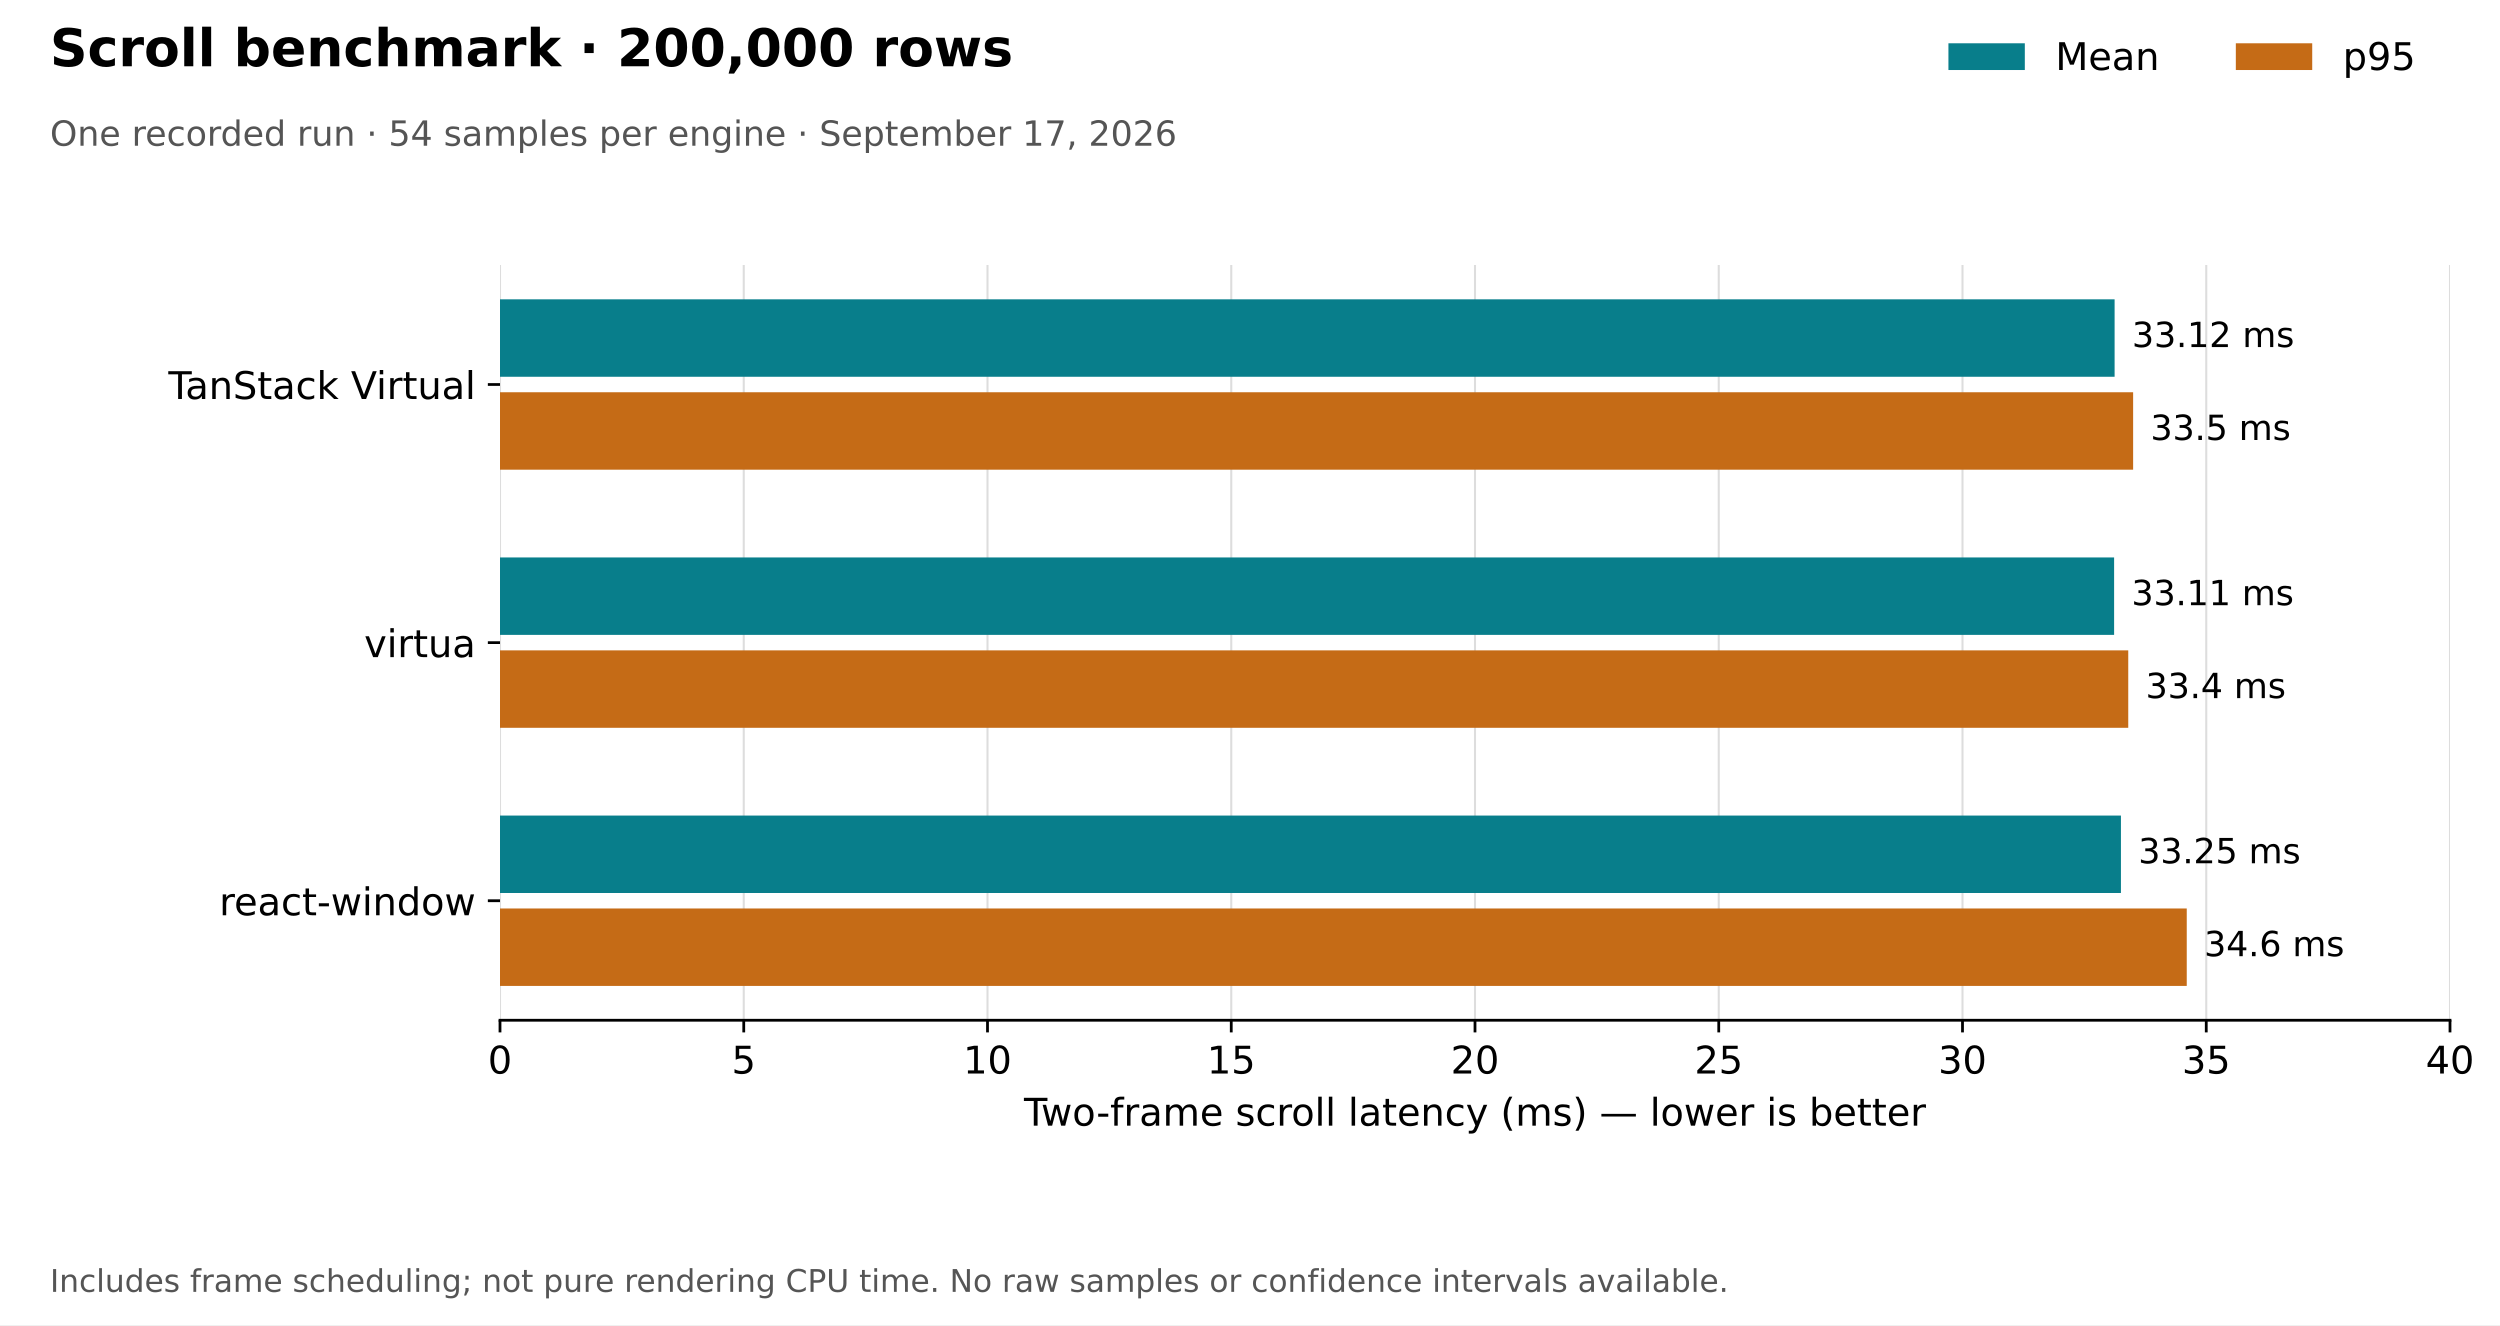
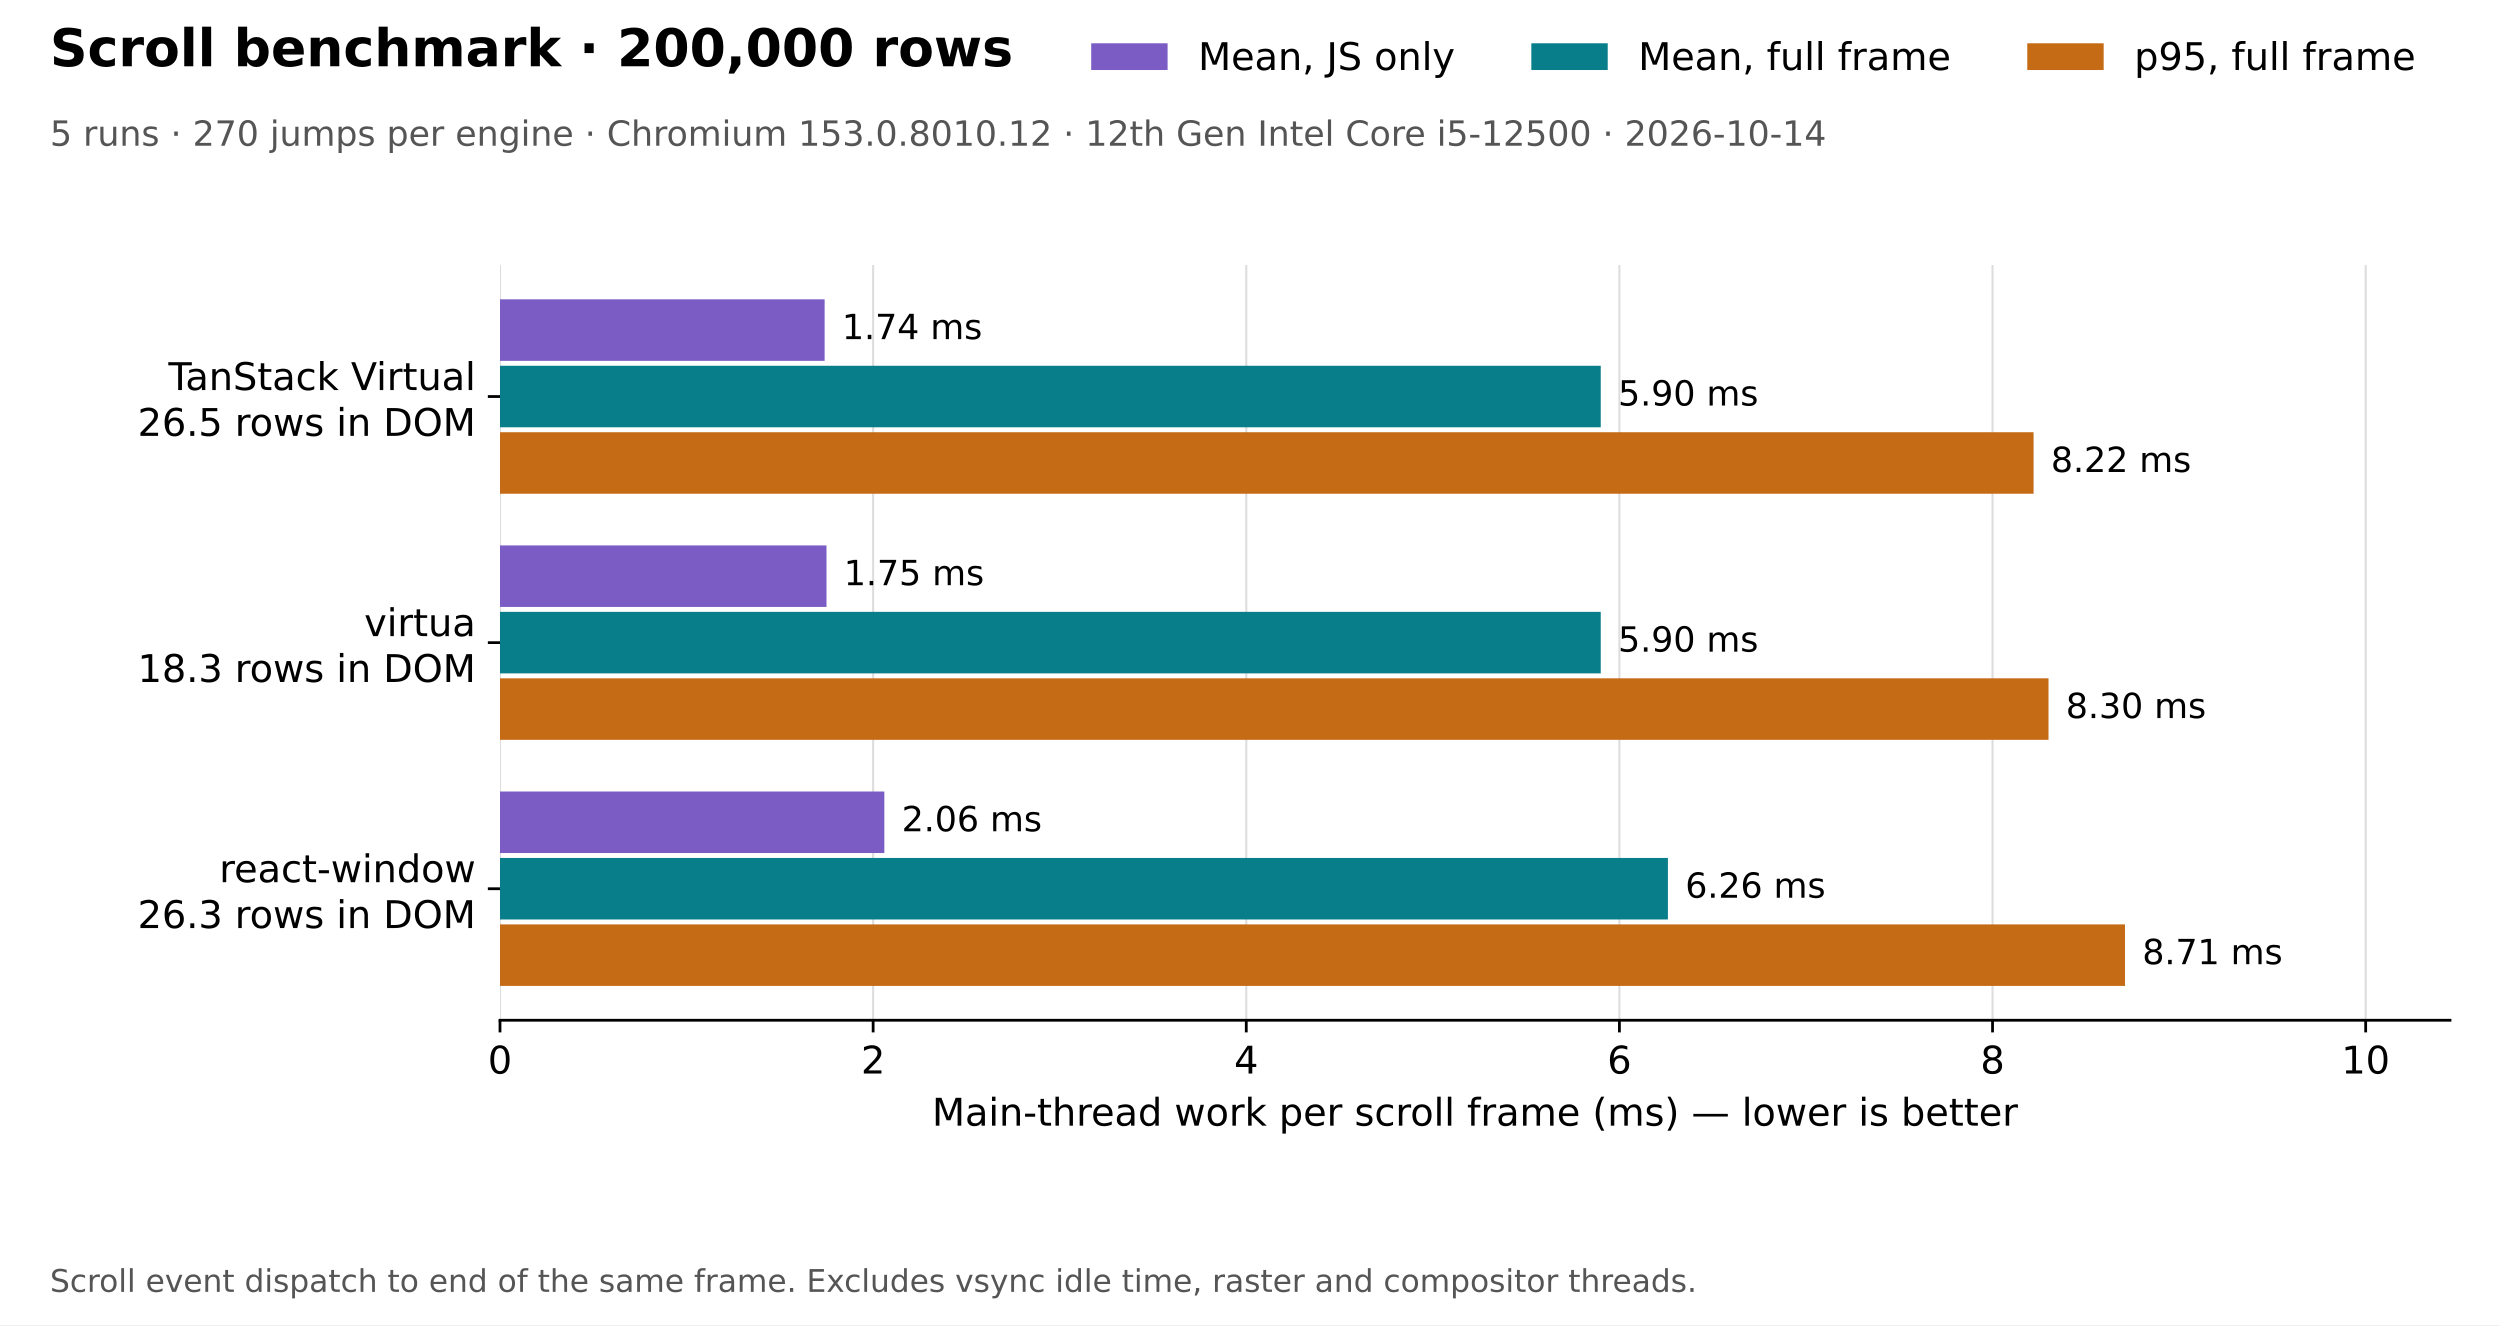
<svg xmlns="http://www.w3.org/2000/svg" xmlns:xlink="http://www.w3.org/1999/xlink" width="720pt" height="381.6pt" viewBox="0 0 720 381.6" version="1.1">
  <defs>
    <style type="text/css">*{stroke-linejoin: round; stroke-linecap: butt}</style>
  </defs>
  <g id="figure_1">
    <g id="patch_1">
      <path d="M 0 381.6  L 720 381.6  L 720 0  L 0 0  z " style="fill: #ffffff" />
    </g>
    <g id="axes_1">
      <g id="patch_2">
        <path d="M 144 293.832  L 705.6 293.832  L 705.6 76.32  L 144 76.32  z " style="fill: #ffffff" />
      </g>
      <g id="matplotlib.axis_1">
        <g id="xtick_1">
          <g id="line2d_1">
-             <path d="M 144 293.832  L 144 76.32  " clip-path="url(#p7b34cc2308)" style="fill: none; stroke: #dddddd; stroke-width: 0.6; stroke-linecap: square" />
+             <path d="M 144 293.832  L 144 76.32  " clip-path="url(#pa12263adbb)" style="fill: none; stroke: #dddddd; stroke-width: 0.6; stroke-linecap: square" />
          </g>
          <g id="line2d_2">
            <defs>
-               <path id="ma9ed7cd6be" d="M 0 0  L 0 3.5  " style="stroke: #000000; stroke-width: 0.8" />
+               <path id="mb2f641b7fa" d="M 0 0  L 0 3.5  " style="stroke: #000000; stroke-width: 0.8" />
            </defs>
            <g>
-               <use xlink:href="#ma9ed7cd6be" x="144" y="293.832" style="stroke: #000000; stroke-width: 0.8" />
+               <use xlink:href="#mb2f641b7fa" x="144" y="293.832" style="stroke: #000000; stroke-width: 0.8" />
            </g>
          </g>
          <g id="text_1">
            <text style="font-size: 11px; font-family: 'DejaVu Sans'; text-anchor: middle" x="144" y="309.189" transform="rotate(-0 144 309.1894)">0</text>
          </g>
        </g>
        <g id="xtick_2">
          <g id="line2d_3">
-             <path d="M 214.2 293.832  L 214.2 76.32  " clip-path="url(#p7b34cc2308)" style="fill: none; stroke: #dddddd; stroke-width: 0.6; stroke-linecap: square" />
+             <path d="M 251.463 293.832  L 251.463 76.32  " clip-path="url(#pa12263adbb)" style="fill: none; stroke: #dddddd; stroke-width: 0.6; stroke-linecap: square" />
          </g>
          <g id="line2d_4">
            <g>
-               <use xlink:href="#ma9ed7cd6be" x="214.2" y="293.832" style="stroke: #000000; stroke-width: 0.8" />
+               <use xlink:href="#mb2f641b7fa" x="251.463" y="293.832" style="stroke: #000000; stroke-width: 0.8" />
            </g>
          </g>
          <g id="text_2">
-             <text style="font-size: 11px; font-family: 'DejaVu Sans'; text-anchor: middle" x="214.2" y="309.189" transform="rotate(-0 214.2 309.1894)">5</text>
+             <text style="font-size: 11px; font-family: 'DejaVu Sans'; text-anchor: middle" x="251.463" y="309.189" transform="rotate(-0 251.4627 309.1894)">2</text>
          </g>
        </g>
        <g id="xtick_3">
          <g id="line2d_5">
-             <path d="M 284.4 293.832  L 284.4 76.32  " clip-path="url(#p7b34cc2308)" style="fill: none; stroke: #dddddd; stroke-width: 0.6; stroke-linecap: square" />
+             <path d="M 358.925 293.832  L 358.925 76.32  " clip-path="url(#pa12263adbb)" style="fill: none; stroke: #dddddd; stroke-width: 0.6; stroke-linecap: square" />
          </g>
          <g id="line2d_6">
            <g>
-               <use xlink:href="#ma9ed7cd6be" x="284.4" y="293.832" style="stroke: #000000; stroke-width: 0.8" />
+               <use xlink:href="#mb2f641b7fa" x="358.925" y="293.832" style="stroke: #000000; stroke-width: 0.8" />
            </g>
          </g>
          <g id="text_3">
-             <text style="font-size: 11px; font-family: 'DejaVu Sans'; text-anchor: middle" x="284.4" y="309.189" transform="rotate(-0 284.4 309.1894)">10</text>
+             <text style="font-size: 11px; font-family: 'DejaVu Sans'; text-anchor: middle" x="358.925" y="309.189" transform="rotate(-0 358.9254 309.1894)">4</text>
          </g>
        </g>
        <g id="xtick_4">
          <g id="line2d_7">
-             <path d="M 354.6 293.832  L 354.6 76.32  " clip-path="url(#p7b34cc2308)" style="fill: none; stroke: #dddddd; stroke-width: 0.6; stroke-linecap: square" />
+             <path d="M 466.388 293.832  L 466.388 76.32  " clip-path="url(#pa12263adbb)" style="fill: none; stroke: #dddddd; stroke-width: 0.6; stroke-linecap: square" />
          </g>
          <g id="line2d_8">
            <g>
-               <use xlink:href="#ma9ed7cd6be" x="354.6" y="293.832" style="stroke: #000000; stroke-width: 0.8" />
+               <use xlink:href="#mb2f641b7fa" x="466.388" y="293.832" style="stroke: #000000; stroke-width: 0.8" />
            </g>
          </g>
          <g id="text_4">
-             <text style="font-size: 11px; font-family: 'DejaVu Sans'; text-anchor: middle" x="354.6" y="309.189" transform="rotate(-0 354.6 309.1894)">15</text>
+             <text style="font-size: 11px; font-family: 'DejaVu Sans'; text-anchor: middle" x="466.388" y="309.189" transform="rotate(-0 466.3881 309.1894)">6</text>
          </g>
        </g>
        <g id="xtick_5">
          <g id="line2d_9">
-             <path d="M 424.8 293.832  L 424.8 76.32  " clip-path="url(#p7b34cc2308)" style="fill: none; stroke: #dddddd; stroke-width: 0.6; stroke-linecap: square" />
+             <path d="M 573.851 293.832  L 573.851 76.32  " clip-path="url(#pa12263adbb)" style="fill: none; stroke: #dddddd; stroke-width: 0.6; stroke-linecap: square" />
          </g>
          <g id="line2d_10">
            <g>
-               <use xlink:href="#ma9ed7cd6be" x="424.8" y="293.832" style="stroke: #000000; stroke-width: 0.8" />
+               <use xlink:href="#mb2f641b7fa" x="573.851" y="293.832" style="stroke: #000000; stroke-width: 0.8" />
            </g>
          </g>
          <g id="text_5">
-             <text style="font-size: 11px; font-family: 'DejaVu Sans'; text-anchor: middle" x="424.8" y="309.189" transform="rotate(-0 424.8 309.1894)">20</text>
+             <text style="font-size: 11px; font-family: 'DejaVu Sans'; text-anchor: middle" x="573.851" y="309.189" transform="rotate(-0 573.8507 309.1894)">8</text>
          </g>
        </g>
        <g id="xtick_6">
          <g id="line2d_11">
-             <path d="M 495 293.832  L 495 76.32  " clip-path="url(#p7b34cc2308)" style="fill: none; stroke: #dddddd; stroke-width: 0.6; stroke-linecap: square" />
+             <path d="M 681.313 293.832  L 681.313 76.32  " clip-path="url(#pa12263adbb)" style="fill: none; stroke: #dddddd; stroke-width: 0.6; stroke-linecap: square" />
          </g>
          <g id="line2d_12">
            <g>
-               <use xlink:href="#ma9ed7cd6be" x="495" y="293.832" style="stroke: #000000; stroke-width: 0.8" />
+               <use xlink:href="#mb2f641b7fa" x="681.313" y="293.832" style="stroke: #000000; stroke-width: 0.8" />
            </g>
          </g>
          <g id="text_6">
-             <text style="font-size: 11px; font-family: 'DejaVu Sans'; text-anchor: middle" x="495" y="309.189" transform="rotate(-0 495 309.1894)">25</text>
-           </g>
-         </g>
-         <g id="xtick_7">
-           <g id="line2d_13">
-             <path d="M 565.2 293.832  L 565.2 76.32  " clip-path="url(#p7b34cc2308)" style="fill: none; stroke: #dddddd; stroke-width: 0.6; stroke-linecap: square" />
-           </g>
-           <g id="line2d_14">
-             <g>
-               <use xlink:href="#ma9ed7cd6be" x="565.2" y="293.832" style="stroke: #000000; stroke-width: 0.8" />
-             </g>
-           </g>
-           <g id="text_7">
-             <text style="font-size: 11px; font-family: 'DejaVu Sans'; text-anchor: middle" x="565.2" y="309.189" transform="rotate(-0 565.2 309.1894)">30</text>
-           </g>
-         </g>
-         <g id="xtick_8">
-           <g id="line2d_15">
-             <path d="M 635.4 293.832  L 635.4 76.32  " clip-path="url(#p7b34cc2308)" style="fill: none; stroke: #dddddd; stroke-width: 0.6; stroke-linecap: square" />
-           </g>
-           <g id="line2d_16">
-             <g>
-               <use xlink:href="#ma9ed7cd6be" x="635.4" y="293.832" style="stroke: #000000; stroke-width: 0.8" />
-             </g>
-           </g>
-           <g id="text_8">
-             <text style="font-size: 11px; font-family: 'DejaVu Sans'; text-anchor: middle" x="635.4" y="309.189" transform="rotate(-0 635.4 309.1894)">35</text>
-           </g>
-         </g>
-         <g id="xtick_9">
-           <g id="line2d_17">
-             <path d="M 705.6 293.832  L 705.6 76.32  " clip-path="url(#p7b34cc2308)" style="fill: none; stroke: #dddddd; stroke-width: 0.6; stroke-linecap: square" />
-           </g>
-           <g id="line2d_18">
-             <g>
-               <use xlink:href="#ma9ed7cd6be" x="705.6" y="293.832" style="stroke: #000000; stroke-width: 0.8" />
-             </g>
-           </g>
-           <g id="text_9">
-             <text style="font-size: 11px; font-family: 'DejaVu Sans'; text-anchor: middle" x="705.6" y="309.189" transform="rotate(-0 705.6 309.1894)">40</text>
-           </g>
-         </g>
-         <g id="text_10">
-           <text style="font-size: 11px; font-family: 'DejaVu Sans'; text-anchor: middle" x="424.8" y="324.19" transform="rotate(-0 424.8 324.1903)">Two-frame scroll latency (ms) — lower is better</text>
+             <text style="font-size: 11px; font-family: 'DejaVu Sans'; text-anchor: middle" x="681.313" y="309.189" transform="rotate(-0 681.3134 309.1894)">10</text>
+           </g>
+         </g>
+         <g id="text_7">
+           <text style="font-size: 11px; font-family: 'DejaVu Sans'; text-anchor: middle" x="424.8" y="324.19" transform="rotate(-0 424.8 324.1903)">Main-thread work per scroll frame (ms) — lower is better</text>
        </g>
      </g>
      <g id="matplotlib.axis_2">
        <g id="ytick_1">
-           <g id="line2d_19">
+           <g id="line2d_13">
            <defs>
-               <path id="m4f9027a119" d="M 0 0  L -3.5 0  " style="stroke: #000000; stroke-width: 0.8" />
+               <path id="m117e83e4f7" d="M 0 0  L -3.5 0  " style="stroke: #000000; stroke-width: 0.8" />
            </defs>
            <g>
-               <use xlink:href="#m4f9027a119" x="144" y="110.738" style="stroke: #000000; stroke-width: 0.8" />
-             </g>
-           </g>
-           <g id="text_11">
-             <text style="font-size: 11px; font-family: 'DejaVu Sans'; text-anchor: end" x="137" y="114.917" transform="rotate(-0 137 114.9175)">TanStack Virtual</text>
+               <use xlink:href="#m117e83e4f7" x="144" y="114.202" style="stroke: #000000; stroke-width: 0.8" />
+             </g>
+           </g>
+           <g id="text_8">
+             <text style="font-size: 11px; font-family: 'DejaVu Sans'" transform="translate(48.49813 112.3303)">TanStack Virtual</text>
+             <text style="font-size: 11px; font-family: 'DejaVu Sans'" transform="translate(39.63625 125.5333)">26.5 rows in DOM</text>
          </g>
        </g>
        <g id="ytick_2">
-           <g id="line2d_20">
-             <g>
-               <use xlink:href="#m4f9027a119" x="144" y="185.076" style="stroke: #000000; stroke-width: 0.8" />
-             </g>
-           </g>
-           <g id="text_12">
-             <text style="font-size: 11px; font-family: 'DejaVu Sans'; text-anchor: end" x="137" y="189.255" transform="rotate(-0 137 189.2551)">virtua</text>
+           <g id="line2d_14">
+             <g>
+               <use xlink:href="#m117e83e4f7" x="144" y="185.076" style="stroke: #000000; stroke-width: 0.8" />
+             </g>
+           </g>
+           <g id="text_9">
+             <text style="font-size: 11px; font-family: 'DejaVu Sans'" transform="translate(104.8869 183.2042)">virtua</text>
+             <text style="font-size: 11px; font-family: 'DejaVu Sans'" transform="translate(39.63625 196.4072)">18.3 rows in DOM</text>
          </g>
        </g>
        <g id="ytick_3">
-           <g id="line2d_21">
-             <g>
-               <use xlink:href="#m4f9027a119" x="144" y="259.414" style="stroke: #000000; stroke-width: 0.8" />
-             </g>
-           </g>
-           <g id="text_13">
-             <text style="font-size: 11px; font-family: 'DejaVu Sans'; text-anchor: end" x="137" y="263.593" transform="rotate(-0 137 263.5928)">react-window</text>
+           <g id="line2d_15">
+             <g>
+               <use xlink:href="#m117e83e4f7" x="144" y="255.95" style="stroke: #000000; stroke-width: 0.8" />
+             </g>
+           </g>
+           <g id="text_10">
+             <text style="font-size: 11px; font-family: 'DejaVu Sans'" transform="translate(63.14875 254.0781)">react-window</text>
+             <text style="font-size: 11px; font-family: 'DejaVu Sans'" transform="translate(39.63625 267.2811)">26.3 rows in DOM</text>
          </g>
        </g>
      </g>
      <g id="patch_3">
-         <path d="M 144 86.207  L 609.005 86.207  L 609.005 108.508  L 144 108.508  z " clip-path="url(#p7b34cc2308)" style="fill: #087e8b" />
+         <path d="M 144 86.207  L 237.493 86.207  L 237.493 103.925  L 144 103.925  z " clip-path="url(#pa12263adbb)" style="fill: #7a5cc4" />
      </g>
      <g id="patch_4">
-         <path d="M 144 160.545  L 608.864 160.545  L 608.864 182.846  L 144 182.846  z " clip-path="url(#p7b34cc2308)" style="fill: #087e8b" />
+         <path d="M 144 157.081  L 238.03 157.081  L 238.03 174.799  L 144 174.799  z " clip-path="url(#pa12263adbb)" style="fill: #7a5cc4" />
      </g>
      <g id="patch_5">
-         <path d="M 144 234.882  L 610.83 234.882  L 610.83 257.184  L 144 257.184  z " clip-path="url(#p7b34cc2308)" style="fill: #087e8b" />
+         <path d="M 144 227.955  L 254.687 227.955  L 254.687 245.673  L 144 245.673  z " clip-path="url(#pa12263adbb)" style="fill: #7a5cc4" />
      </g>
      <g id="patch_6">
-         <path d="M 144 112.968  L 614.34 112.968  L 614.34 135.27  L 144 135.27  z " clip-path="url(#p7b34cc2308)" style="fill: #c56b16" />
+         <path d="M 144 105.343  L 461.015 105.343  L 461.015 123.061  L 144 123.061  z " clip-path="url(#pa12263adbb)" style="fill: #087e8b" />
      </g>
      <g id="patch_7">
-         <path d="M 144 187.306  L 612.936 187.306  L 612.936 209.607  L 144 209.607  z " clip-path="url(#p7b34cc2308)" style="fill: #c56b16" />
+         <path d="M 144 176.217  L 461.015 176.217  L 461.015 193.935  L 144 193.935  z " clip-path="url(#pa12263adbb)" style="fill: #087e8b" />
      </g>
      <g id="patch_8">
-         <path d="M 144 261.644  L 629.784 261.644  L 629.784 283.945  L 144 283.945  z " clip-path="url(#p7b34cc2308)" style="fill: #c56b16" />
+         <path d="M 144 247.091  L 480.358 247.091  L 480.358 264.809  L 144 264.809  z " clip-path="url(#pa12263adbb)" style="fill: #087e8b" />
      </g>
      <g id="patch_9">
+         <path d="M 144 124.479  L 585.672 124.479  L 585.672 142.197  L 144 142.197  z " clip-path="url(#pa12263adbb)" style="fill: #c56b16" />
+       </g>
+       <g id="patch_10">
+         <path d="M 144 195.353  L 589.97 195.353  L 589.97 213.071  L 144 213.071  z " clip-path="url(#pa12263adbb)" style="fill: #c56b16" />
+       </g>
+       <g id="patch_11">
+         <path d="M 144 266.227  L 612 266.227  L 612 283.945  L 144 283.945  z " clip-path="url(#pa12263adbb)" style="fill: #c56b16" />
+       </g>
+       <g id="patch_12">
        <path d="M 144 293.832  L 705.6 293.832  " style="fill: none; stroke: #000000; stroke-width: 0.8; stroke-linejoin: miter; stroke-linecap: square" />
      </g>
+       <g id="text_11">
+         <text style="font-size: 10px; font-family: 'DejaVu Sans'; text-anchor: start" x="242.493" y="97.664" transform="rotate(-0 242.4925 97.6638)">1.74 ms</text>
+       </g>
+       <g id="text_12">
+         <text style="font-size: 10px; font-family: 'DejaVu Sans'; text-anchor: start" x="243.03" y="168.538" transform="rotate(-0 243.0299 168.5377)">1.75 ms</text>
+       </g>
+       <g id="text_13">
+         <text style="font-size: 10px; font-family: 'DejaVu Sans'; text-anchor: start" x="259.687" y="239.412" transform="rotate(-0 259.6866 239.4116)">2.06 ms</text>
+       </g>
      <g id="text_14">
-         <text style="font-size: 10px; font-family: 'DejaVu Sans'; text-anchor: start" x="614.005" y="99.955" transform="rotate(-0 614.0048 99.95521)">33.12 ms</text>
+         <text style="font-size: 10px; font-family: 'DejaVu Sans'; text-anchor: start" x="466.015" y="116.8" transform="rotate(-0 466.0149 116.7998)">5.90 ms</text>
      </g>
      <g id="text_15">
-         <text style="font-size: 10px; font-family: 'DejaVu Sans'; text-anchor: start" x="613.864" y="174.293" transform="rotate(-0 613.8644 174.2929)">33.11 ms</text>
+         <text style="font-size: 10px; font-family: 'DejaVu Sans'; text-anchor: start" x="466.015" y="187.674" transform="rotate(-0 466.0149 187.6737)">5.90 ms</text>
      </g>
      <g id="text_16">
-         <text style="font-size: 10px; font-family: 'DejaVu Sans'; text-anchor: start" x="615.83" y="248.631" transform="rotate(-0 615.83 248.6305)">33.25 ms</text>
+         <text style="font-size: 10px; font-family: 'DejaVu Sans'; text-anchor: start" x="485.358" y="258.548" transform="rotate(-0 485.3582 258.5476)">6.26 ms</text>
      </g>
      <g id="text_17">
-         <text style="font-size: 10px; font-family: 'DejaVu Sans'; text-anchor: start" x="619.34" y="126.717" transform="rotate(-0 619.34 126.7168)">33.5 ms</text>
+         <text style="font-size: 10px; font-family: 'DejaVu Sans'; text-anchor: start" x="590.672" y="135.936" transform="rotate(-0 590.6716 135.9357)">8.22 ms</text>
      </g>
      <g id="text_18">
-         <text style="font-size: 10px; font-family: 'DejaVu Sans'; text-anchor: start" x="617.936" y="201.054" transform="rotate(-0 617.936 201.0544)">33.4 ms</text>
+         <text style="font-size: 10px; font-family: 'DejaVu Sans'; text-anchor: start" x="594.97" y="206.81" transform="rotate(-0 594.9701 206.8096)">8.30 ms</text>
      </g>
      <g id="text_19">
-         <text style="font-size: 10px; font-family: 'DejaVu Sans'; text-anchor: start" x="634.784" y="275.392" transform="rotate(-0 634.784 275.3921)">34.6 ms</text>
+         <text style="font-size: 10px; font-family: 'DejaVu Sans'; text-anchor: start" x="617" y="277.684" transform="rotate(-0 617 277.6835)">8.71 ms</text>
      </g>
    </g>
    <g id="text_20">
      <text style="font-weight: 700; font-size: 15px; font-family: 'DejaVu Sans'; text-anchor: start" x="14.4" y="19.08" transform="rotate(-0 14.4 19.08)">Scroll benchmark · 200,000 rows</text>
    </g>
    <g id="text_21">
-       <text style="font-size: 10px; font-family: 'DejaVu Sans'; text-anchor: start; fill: #555555" x="14.4" y="41.976" transform="rotate(-0 14.4 41.976)">One recorded run · 54 samples per engine · September 17, 2026</text>
+       <text style="font-size: 10px; font-family: 'DejaVu Sans'; text-anchor: start; fill: #555555" x="14.4" y="41.976" transform="rotate(-0 14.4 41.976)">5 runs · 270 jumps per engine · Chromium 153.0.8010.12 · 12th Gen Intel Core i5-12500 · 2026-10-14</text>
    </g>
    <g id="text_22">
-       <text style="font-size: 9px; font-family: 'DejaVu Sans'; text-anchor: start; fill: #555555" x="14.4" y="372.06" transform="rotate(-0 14.4 372.06)">Includes frame scheduling; not pure rendering CPU time. No raw samples or confidence intervals available.</text>
+       <text style="font-size: 9px; font-family: 'DejaVu Sans'; text-anchor: start; fill: #555555" x="14.4" y="372.06" transform="rotate(-0 14.4 372.06)">Scroll event dispatch to end of the same frame. Excludes vsync idle time, raster and compositor threads.</text>
    </g>
    <g id="legend_1">
-       <g id="patch_10">
-         <path d="M 561.148 20.166  L 583.148 20.166  L 583.148 12.466  L 561.148 12.466  z " style="fill: #087e8b" />
+       <g id="patch_13">
+         <path d="M 314.268 20.166  L 336.268 20.166  L 336.268 12.466  L 314.268 12.466  z " style="fill: #7a5cc4" />
      </g>
      <g id="text_23">
-         <text style="font-size: 11px; font-family: 'DejaVu Sans'; text-anchor: start" x="591.948" y="20.166" transform="rotate(-0 591.9477 20.16628)">Mean</text>
-       </g>
-       <g id="patch_11">
-         <path d="M 643.919 20.166  L 665.919 20.166  L 665.919 12.466  L 643.919 12.466  z " style="fill: #c56b16" />
+         <text style="font-size: 11px; font-family: 'DejaVu Sans'; text-anchor: start" x="345.068" y="20.166" transform="rotate(-0 345.0681 20.16628)">Mean, JS only</text>
+       </g>
+       <g id="patch_14">
+         <path d="M 441.024 20.166  L 463.024 20.166  L 463.024 12.466  L 441.024 12.466  z " style="fill: #087e8b" />
      </g>
      <g id="text_24">
-         <text style="font-size: 11px; font-family: 'DejaVu Sans'; text-anchor: start" x="674.719" y="20.166" transform="rotate(-0 674.7192 20.16628)">p95</text>
+         <text style="font-size: 11px; font-family: 'DejaVu Sans'; text-anchor: start" x="471.824" y="20.166" transform="rotate(-0 471.8242 20.16628)">Mean, full frame</text>
+       </g>
+       <g id="patch_15">
+         <path d="M 583.857 20.166  L 605.857 20.166  L 605.857 12.466  L 583.857 12.466  z " style="fill: #c56b16" />
+       </g>
+       <g id="text_25">
+         <text style="font-size: 11px; font-family: 'DejaVu Sans'; text-anchor: start" x="614.658" y="20.166" transform="rotate(-0 614.6575 20.16628)">p95, full frame</text>
      </g>
    </g>
  </g>
  <defs>
-     <clipPath id="p7b34cc2308">
+     <clipPath id="pa12263adbb">
      <rect x="144" y="76.32" width="561.6" height="217.512" />
    </clipPath>
  </defs>
</svg>
